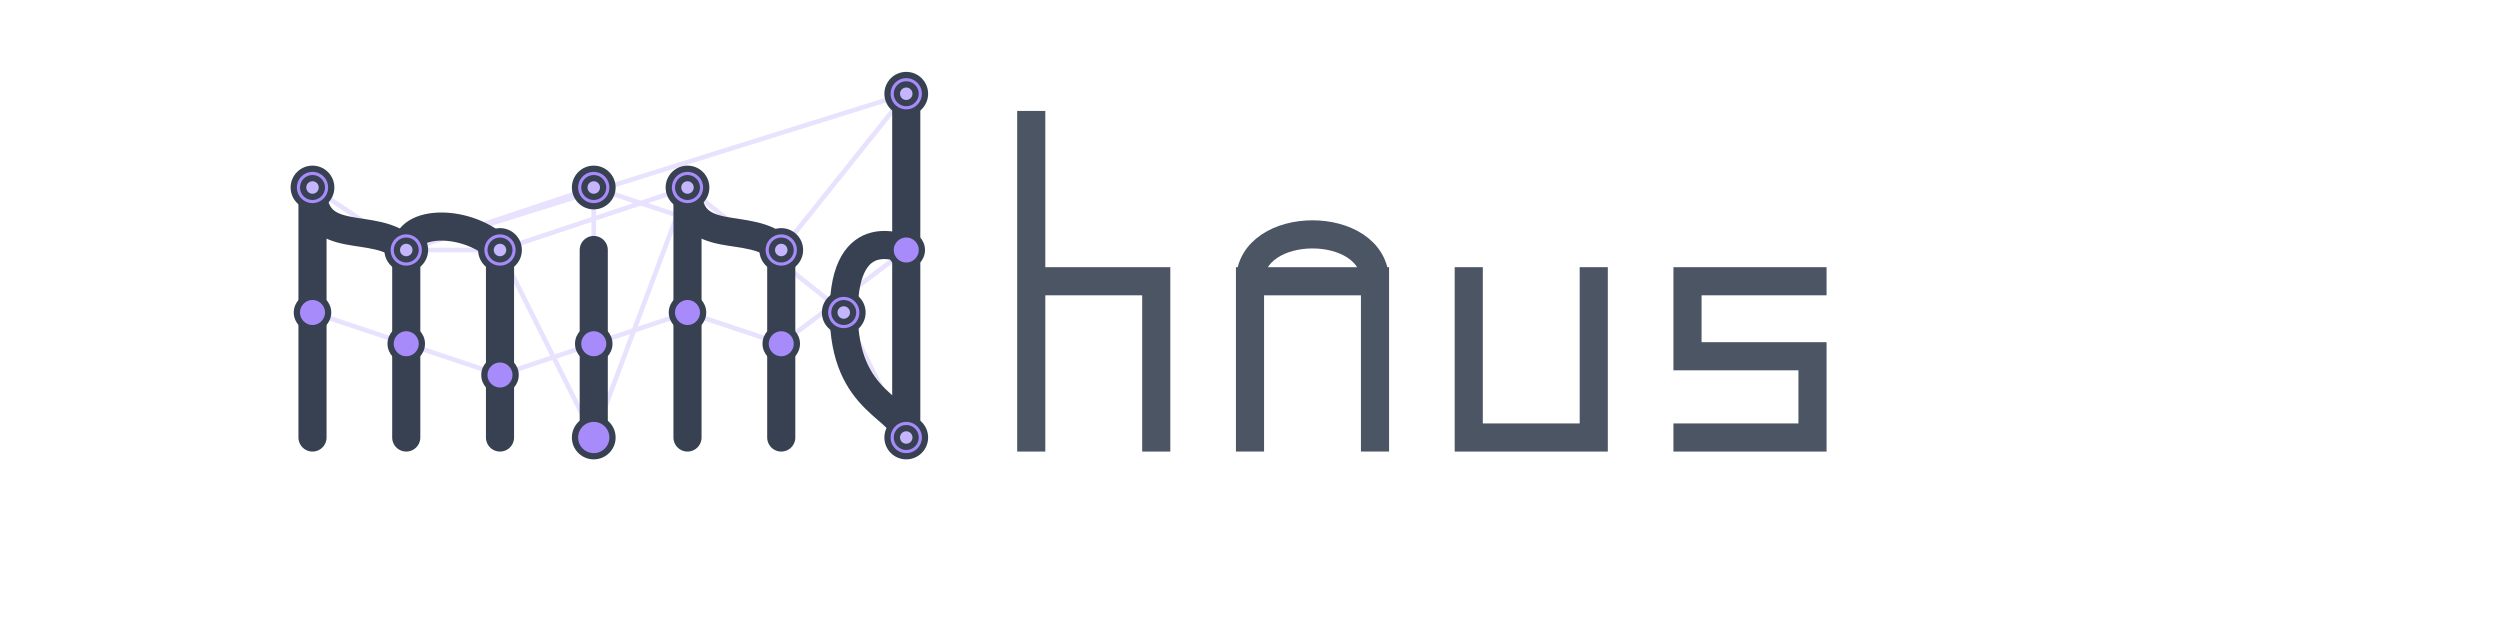
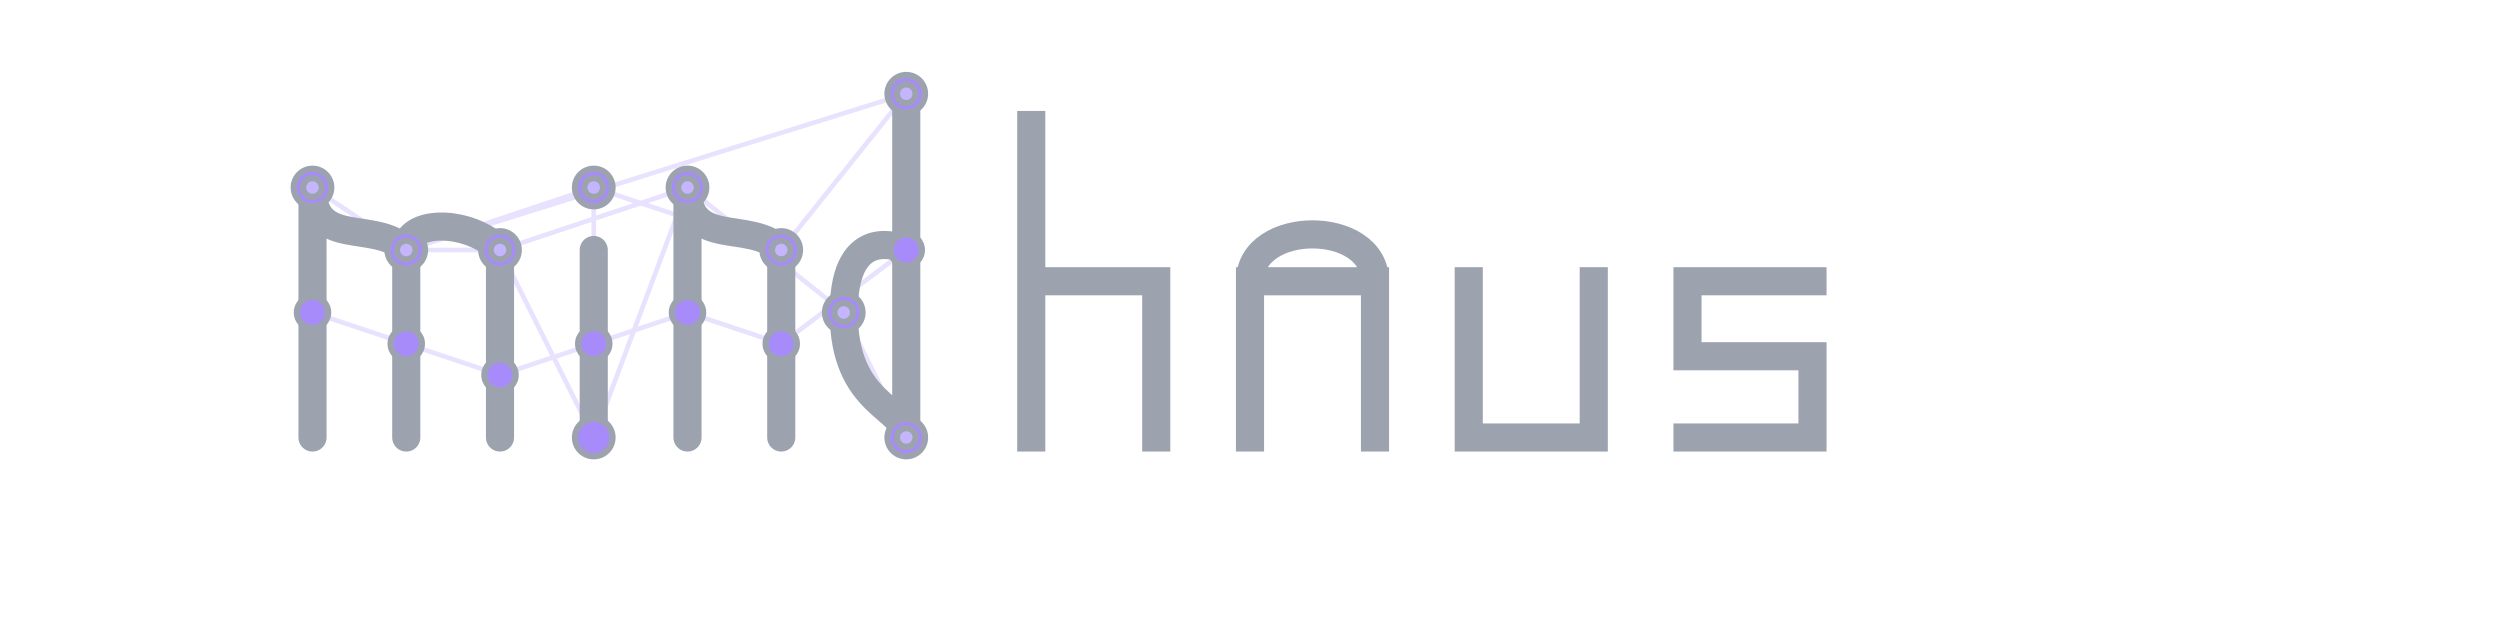
<svg xmlns="http://www.w3.org/2000/svg" viewBox="0 0 400 100">
-   <g fill="none" stroke="#374151">
+   <g fill="none" stroke="#9ca3af">
    <g stroke="#a78bfa" stroke-width="0.75" opacity="0.25">
      <path d="M 50,30 L 65,40 L 80,40" />
      <path d="M 65,40 L 95,30" />
      <path d="M 80,40 L 110,30" />
      <path d="M 95,30 L 125,40" />
      <path d="M 110,30 L 135,50" />
      <path d="M 125,40 L 145,15" />
      <path d="M 95,70 L 110,30" />
      <path d="M 80,40 L 95,70" />
      <path d="M 135,50 L 145,70" />
      <path d="M 65,40 L 145,15" />
      <path d="M 50,50 L 65,55" />
      <path d="M 65,55 L 80,60" />
      <path d="M 80,60 L 95,55" />
      <path d="M 95,55 L 110,50" />
      <path d="M 110,50 L 125,55" />
      <path d="M 125,55 L 145,40" />
      <path d="M 50,50 L 50,30" />
      <path d="M 65,55 L 65,40" />
      <path d="M 80,60 L 80,40" />
      <path d="M 95,55 L 95,70" />
      <path d="M 110,50 L 110,30" />
      <path d="M 125,55 L 125,40" />
      <path d="M 145,40 L 145,15" />
      <path d="M 145,40 L 145,70" />
      <path d="M 95,55 L 95,30" />
    </g>
    <path d="M 50,70               C 50,50 50,40 50,30              C 50,40 60,35 65,40              C 65,50 65,60 65,70              M 65,40              C 65,35 75,35 80,40              C 80,50 80,60 80,70" stroke-width="4.5" stroke-linecap="round" stroke-linejoin="round" />
    <circle cx="50" cy="30" r="3" fill="#a78bfa" />
    <circle cx="65" cy="40" r="3" fill="#a78bfa" />
    <circle cx="80" cy="40" r="3" fill="#a78bfa" />
    <circle cx="50" cy="50" r="2.5" fill="#a78bfa" />
    <circle cx="65" cy="55" r="2.5" fill="#a78bfa" />
    <circle cx="80" cy="60" r="2.5" fill="#a78bfa" />
    <path d="M 95,40               C 95,50 95,60 95,70" stroke-width="4.5" stroke-linecap="round" />
    <circle cx="95" cy="30" r="3" fill="#a78bfa" />
    <circle cx="95" cy="70" r="3" fill="#a78bfa" />
    <circle cx="95" cy="55" r="2.5" fill="#a78bfa" />
    <path d="M 110,70              C 110,50 110,40 110,30              C 110,40 120,35 125,40              C 125,50 125,60 125,70" stroke-width="4.5" stroke-linecap="round" stroke-linejoin="round" />
    <circle cx="110" cy="30" r="3" fill="#a78bfa" />
    <circle cx="125" cy="40" r="3" fill="#a78bfa" />
    <circle cx="110" cy="50" r="2.5" fill="#a78bfa" />
    <circle cx="125" cy="55" r="2.5" fill="#a78bfa" />
    <path d="M 145,15               C 145,30 145,60 145,70              C 145,65 135,65 135,50              C 135,35 145,40 145,40" stroke-width="4.5" stroke-linecap="round" stroke-linejoin="round" />
    <circle cx="145" cy="15" r="3" fill="#a78bfa" />
    <circle cx="135" cy="50" r="3" fill="#a78bfa" />
    <circle cx="145" cy="70" r="3" fill="#a78bfa" />
    <circle cx="145" cy="40" r="2.5" fill="#a78bfa" />
    <circle cx="50" cy="30" r="1.5" fill="#c4b5fd" />
    <circle cx="65" cy="40" r="1.5" fill="#c4b5fd" />
    <circle cx="80" cy="40" r="1.5" fill="#c4b5fd" />
    <circle cx="95" cy="30" r="1.5" fill="#c4b5fd" />
    <circle cx="110" cy="30" r="1.5" fill="#c4b5fd" />
    <circle cx="125" cy="40" r="1.5" fill="#c4b5fd" />
    <circle cx="145" cy="15" r="1.5" fill="#c4b5fd" />
    <circle cx="135" cy="50" r="1.5" fill="#c4b5fd" />
    <circle cx="145" cy="70" r="1.5" fill="#c4b5fd" />
  </g>
-   <g fill="none" stroke="#4b5563" stroke-width="4.5" stroke-linecap="square">
+   <g fill="none" stroke="#9ca3af" stroke-width="4.5" stroke-linecap="square">
    <path d="M 165,20 L 165,70              M 165,45 L 185,45              M 185,45 L 185,70" />
    <path d="M 200,70 L 200,45 L 220,45 L 220,70              M 200,45 C 200,35 220,35 220,45" />
    <path d="M 235,45 L 235,70              M 255,45 L 255,70              M 235,70 L 255,70" />
    <path d="M 270,45 L 290,45              M 270,45 L 270,57 L 290,57              M 290,57 L 290,70 L 270,70" />
  </g>
</svg>
